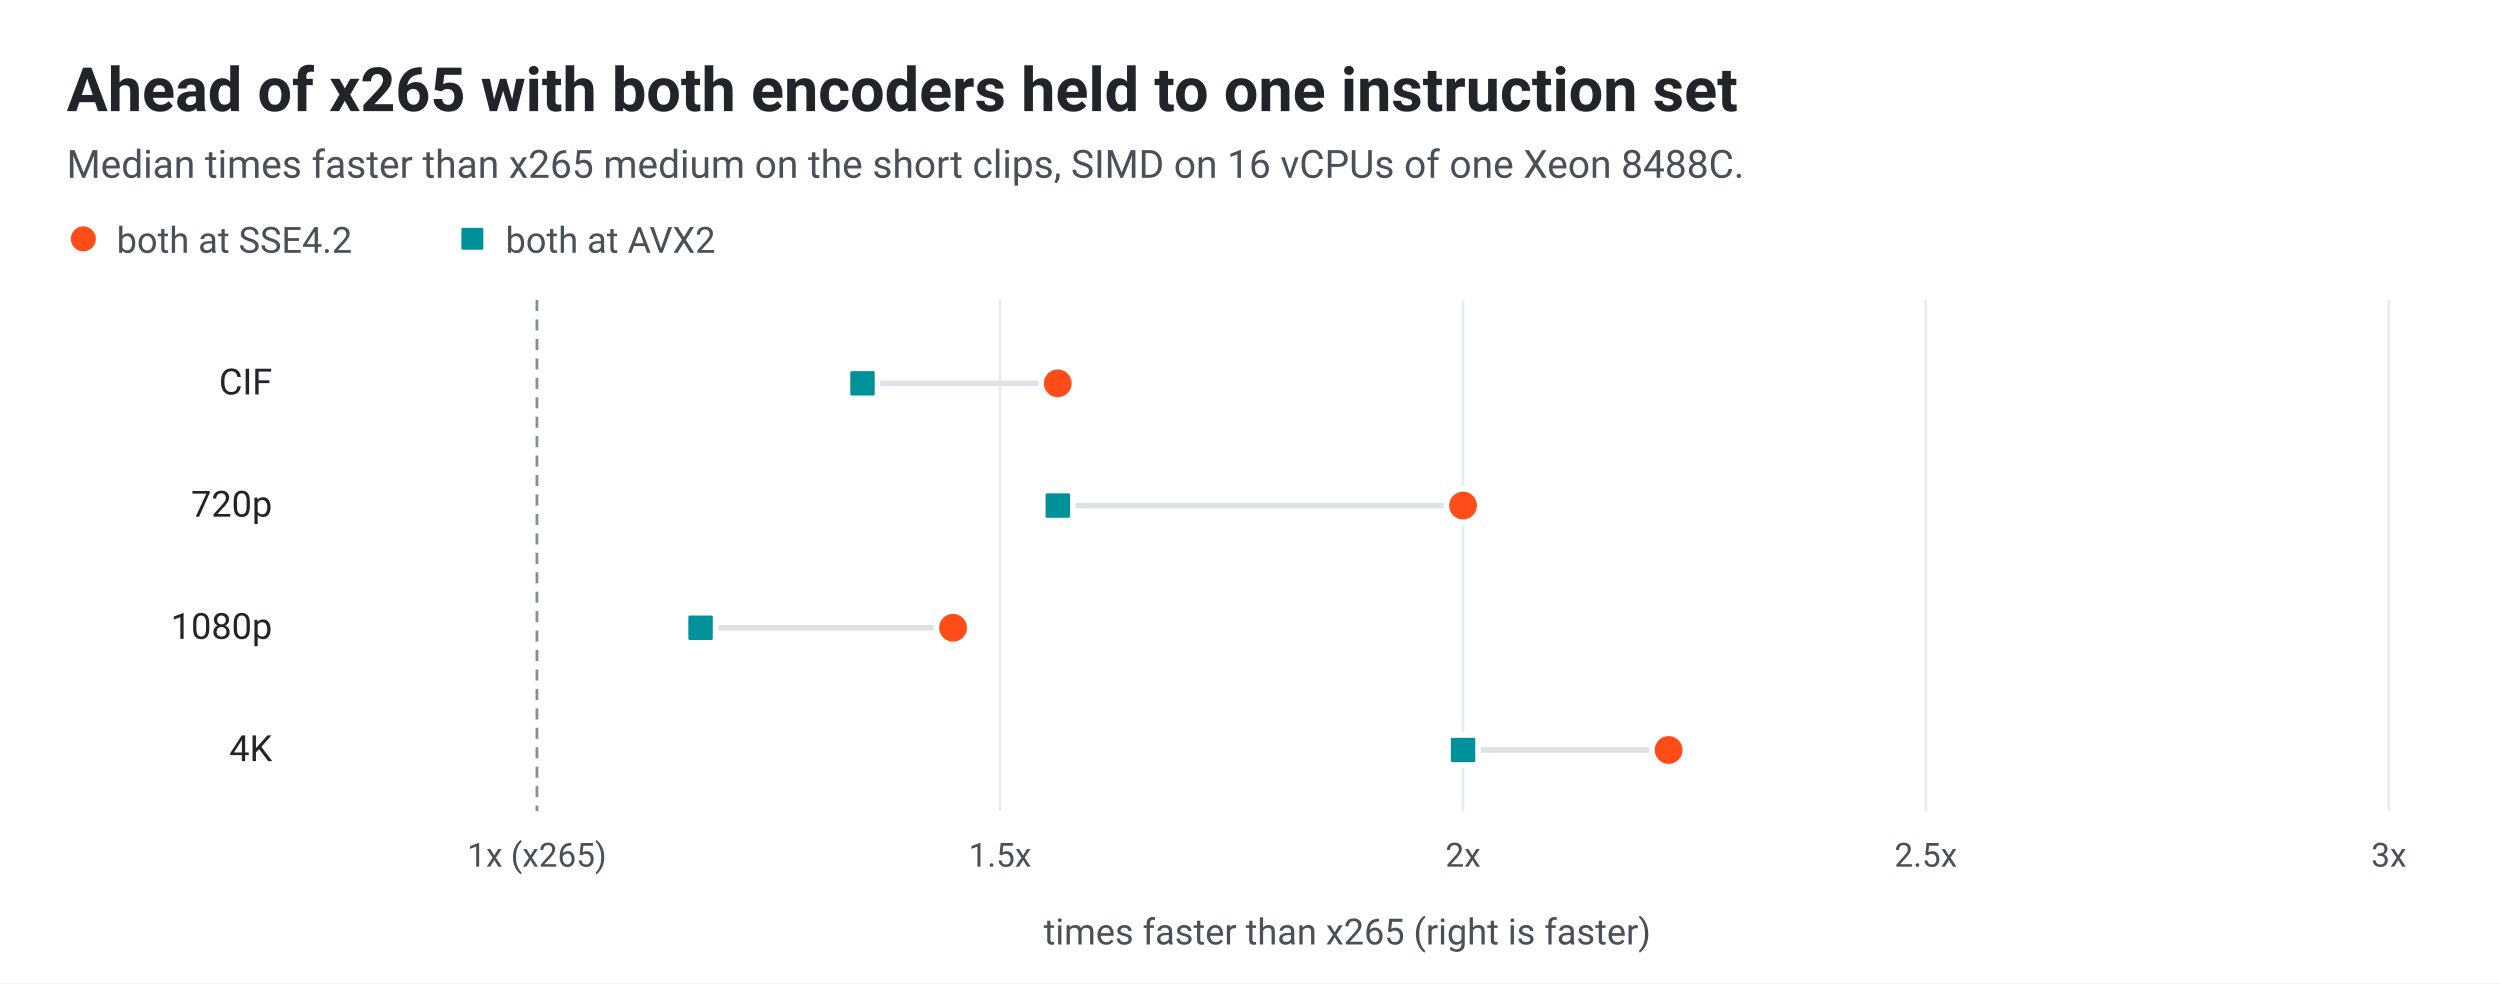
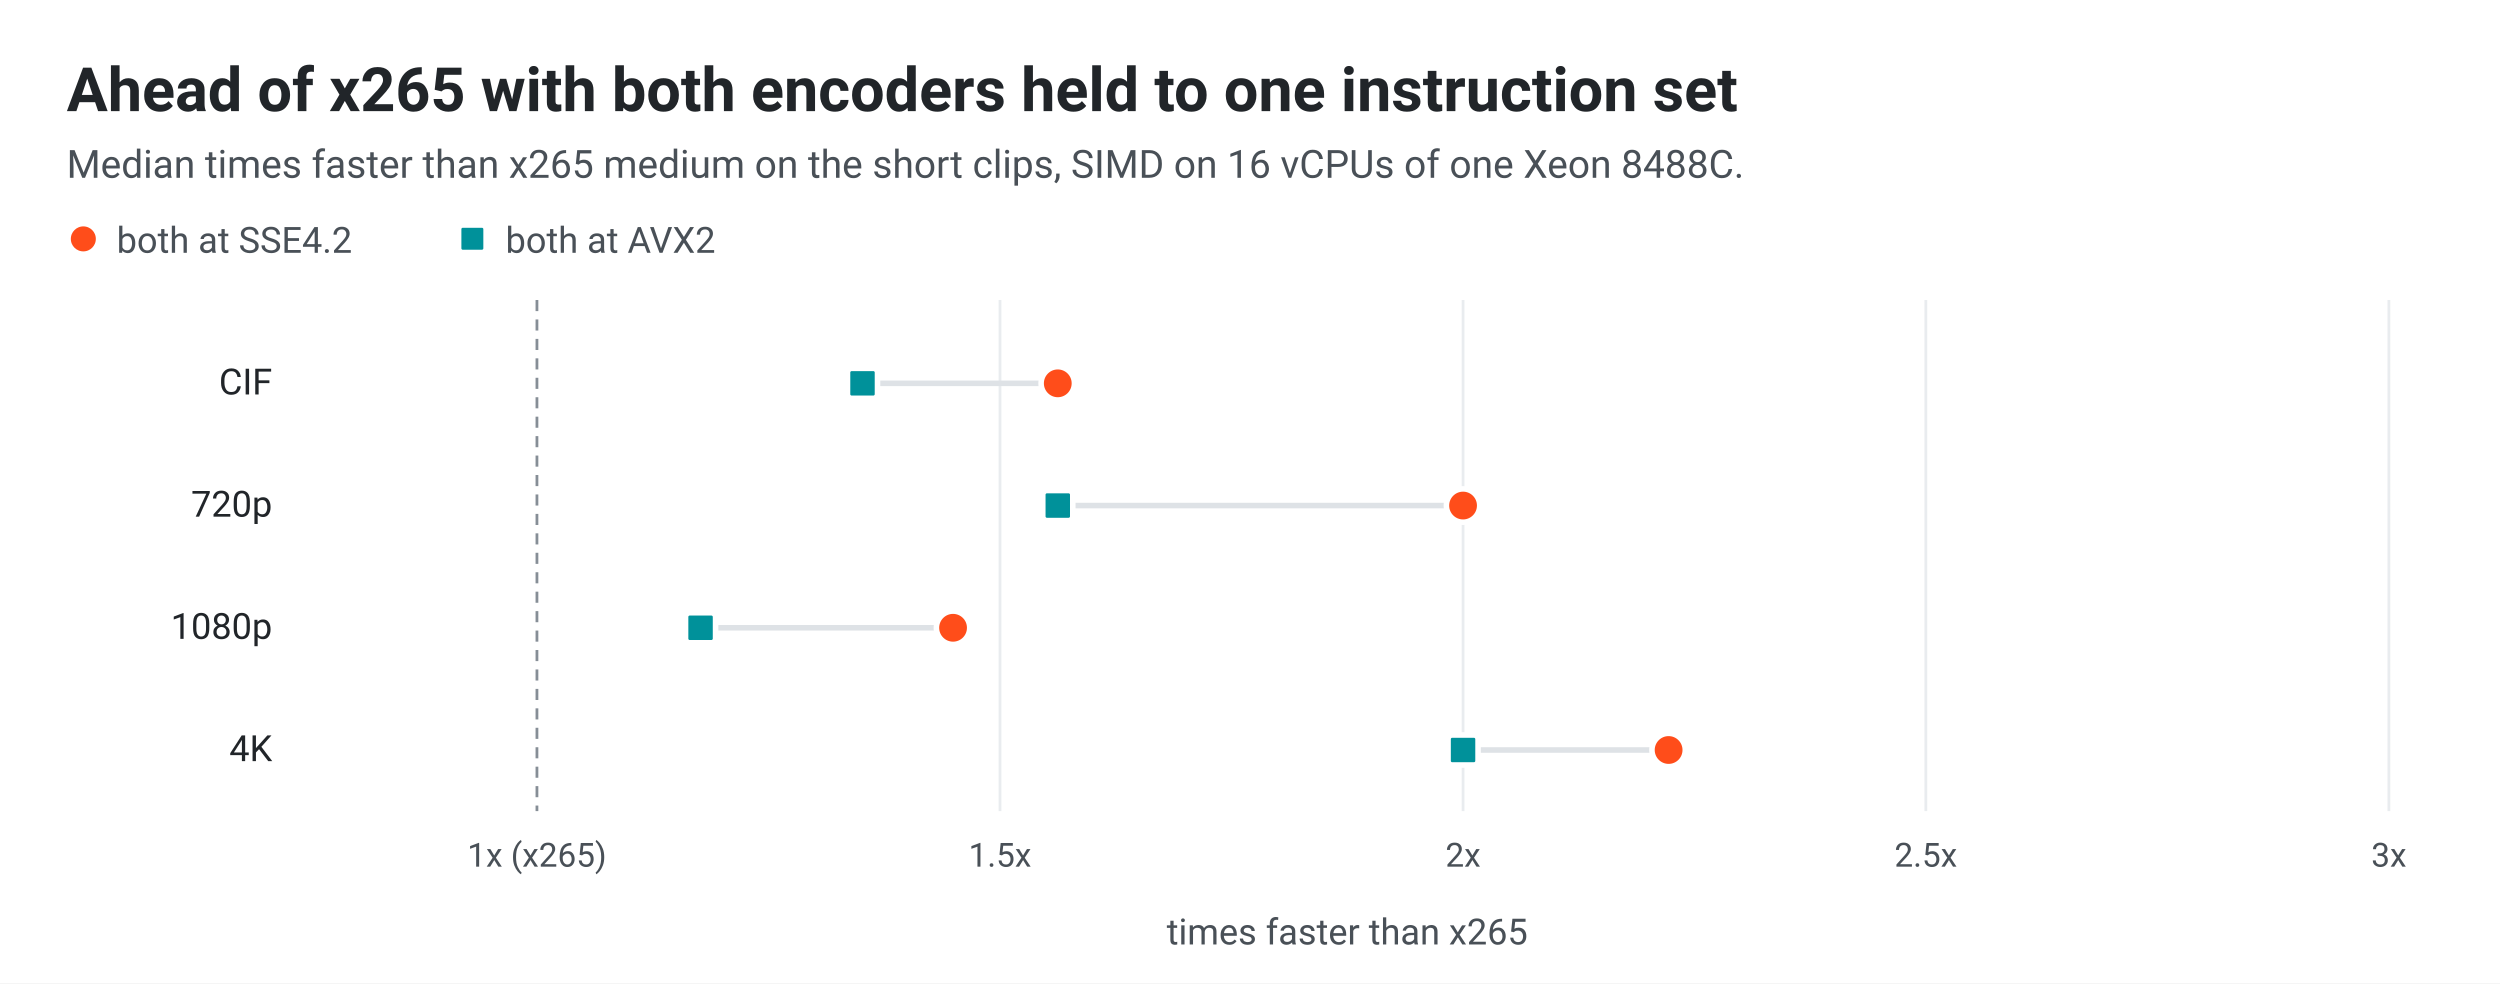
<svg xmlns="http://www.w3.org/2000/svg" width="900" height="354" viewBox="0 0 900 354" role="img">
  <style>
.bg{fill:#ffffff}.t1{fill:#212529}.t2{fill:#495057}.grid{stroke:#e9ecef}
.base{stroke:#868e96}.ring{stroke:#ffffff}.med{stroke:#212529}.band{fill:#f1f3f5}
.s1{fill:#ff4d1a}.s2{fill:#00919a}.s3{fill:#6250d6}.sx{fill:#868e96}
.l1{stroke:#ff4d1a}.l2{stroke:#00919a}.l3{stroke:#6250d6}.lx{stroke:#868e96}.span{stroke:#dee2e6}
.note{fill:#b8330a}.wash{fill:#ffe8dc}
text{font-family:system-ui,-apple-system,"Segoe UI",Roboto,Helvetica,Arial,sans-serif}
@media (prefers-color-scheme:dark){
.bg{fill:#1b1c1e}.t1{fill:#e9ecee}.t2{fill:#b6bcc1}.grid{stroke:#2e3135}
.base{stroke:#8f959a}.ring{stroke:#1b1c1e}.med{stroke:#e9ecee}.band{fill:#23262a}
.s1{fill:#ff4d1a}.s2{fill:#12a3ad}.s3{fill:#9085e9}.sx{fill:#8f959a}
.l1{stroke:#ff4d1a}.l2{stroke:#12a3ad}.l3{stroke:#9085e9}.lx{stroke:#8f959a}.span{stroke:#3a3e43}
.note{fill:#ff8a5c}.wash{fill:#45200f}}
</style>
  <rect width="100%" height="100%" class="bg" />
  <text x="24.0" y="40.0" font-size="22" class="t1" text-anchor="start" font-weight="600">Ahead of x265 with both encoders held to one instruction set</text>
  <text x="24.0" y="64.0" font-size="14" class="t2" text-anchor="start">Median times faster than x265 medium on the short clips, SIMD on 16 vCPUs of one Xeon 8488C.</text>
  <circle cx="30.0" cy="86.0" r="5.5" class="s1 ring" stroke-width="2" />
  <text x="42.0" y="91.0" font-size="13" class="t2" text-anchor="start">both at SSE4.2</text>
  <rect x="165.1" y="81.0" width="9.9" height="9.9" rx="1.5" class="s2 ring" stroke-width="2" />
  <text x="182.0" y="91.0" font-size="13" class="t2" text-anchor="start">both at AVX2</text>
  <line x1="193.3" y1="108" x2="193.3" y2="292" class="base" stroke-dasharray="4 3" />
  <text x="193.3" y="312.0" font-size="12" class="t2" text-anchor="middle">1x (x265)</text>
  <line x1="360.0" y1="108" x2="360.0" y2="292" class="grid" />
  <text x="360.0" y="312.0" font-size="12" class="t2" text-anchor="middle">1.5x</text>
  <line x1="526.7" y1="108" x2="526.7" y2="292" class="grid" />
  <text x="526.7" y="312.0" font-size="12" class="t2" text-anchor="middle">2x</text>
  <line x1="693.3" y1="108" x2="693.3" y2="292" class="grid" />
  <text x="693.3" y="312.0" font-size="12" class="t2" text-anchor="middle">2.5x</text>
  <line x1="860.0" y1="108" x2="860.0" y2="292" class="grid" />
  <text x="860.0" y="312.0" font-size="12" class="t2" text-anchor="middle">3x</text>
-   <text x="485.0" y="340.0" font-size="13" class="t2" text-anchor="middle">times faster than x265 (right is faster)</text>
+   <text x="485.0" y="340.0" font-size="13" class="t2" text-anchor="middle">times faster than x265</text>
  <text x="98.0" y="142.0" font-size="13" class="t1" text-anchor="end">CIF</text>
  <line x1="310.5" y1="138.0" x2="380.8" y2="138.0" class="span" stroke-width="2" />
  <circle cx="380.8" cy="138.0" r="6" class="s1 ring" stroke-width="2" />
  <rect x="305.1" y="132.6" width="10.8" height="10.8" rx="1.5" class="s2 ring" stroke-width="2" />
  <text x="98.0" y="186.0" font-size="13" class="t1" text-anchor="end">720p</text>
  <line x1="380.8" y1="182.0" x2="526.7" y2="182.0" class="span" stroke-width="2" />
  <circle cx="526.7" cy="182.0" r="6" class="s1 ring" stroke-width="2" />
  <rect x="375.4" y="176.6" width="10.8" height="10.8" rx="1.5" class="s2 ring" stroke-width="2" />
  <text x="98.0" y="230.0" font-size="13" class="t1" text-anchor="end">1080p</text>
  <line x1="252.2" y1="226.0" x2="343.1" y2="226.0" class="span" stroke-width="2" />
  <circle cx="343.1" cy="226.0" r="6" class="s1 ring" stroke-width="2" />
  <rect x="246.8" y="220.6" width="10.8" height="10.8" rx="1.5" class="s2 ring" stroke-width="2" />
  <text x="98.0" y="274.0" font-size="13" class="t1" text-anchor="end">4K</text>
  <line x1="526.7" y1="270.0" x2="600.7" y2="270.0" class="span" stroke-width="2" />
  <circle cx="600.7" cy="270.0" r="6" class="s1 ring" stroke-width="2" />
  <rect x="521.3" y="264.6" width="10.8" height="10.8" rx="1.5" class="s2 ring" stroke-width="2" />
</svg>
